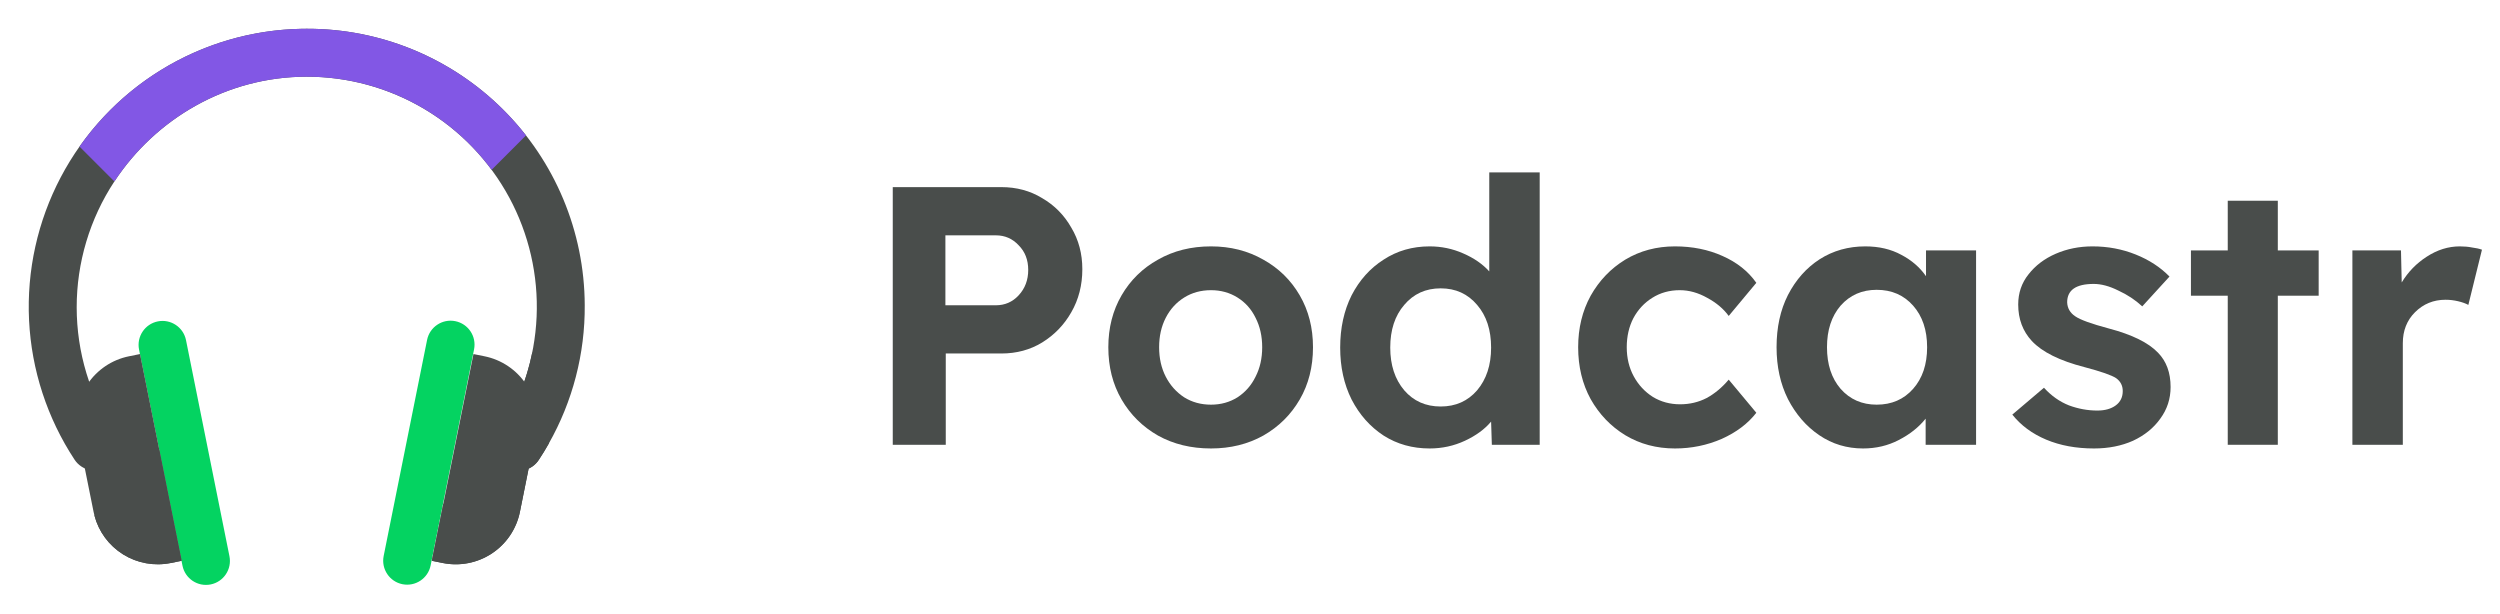
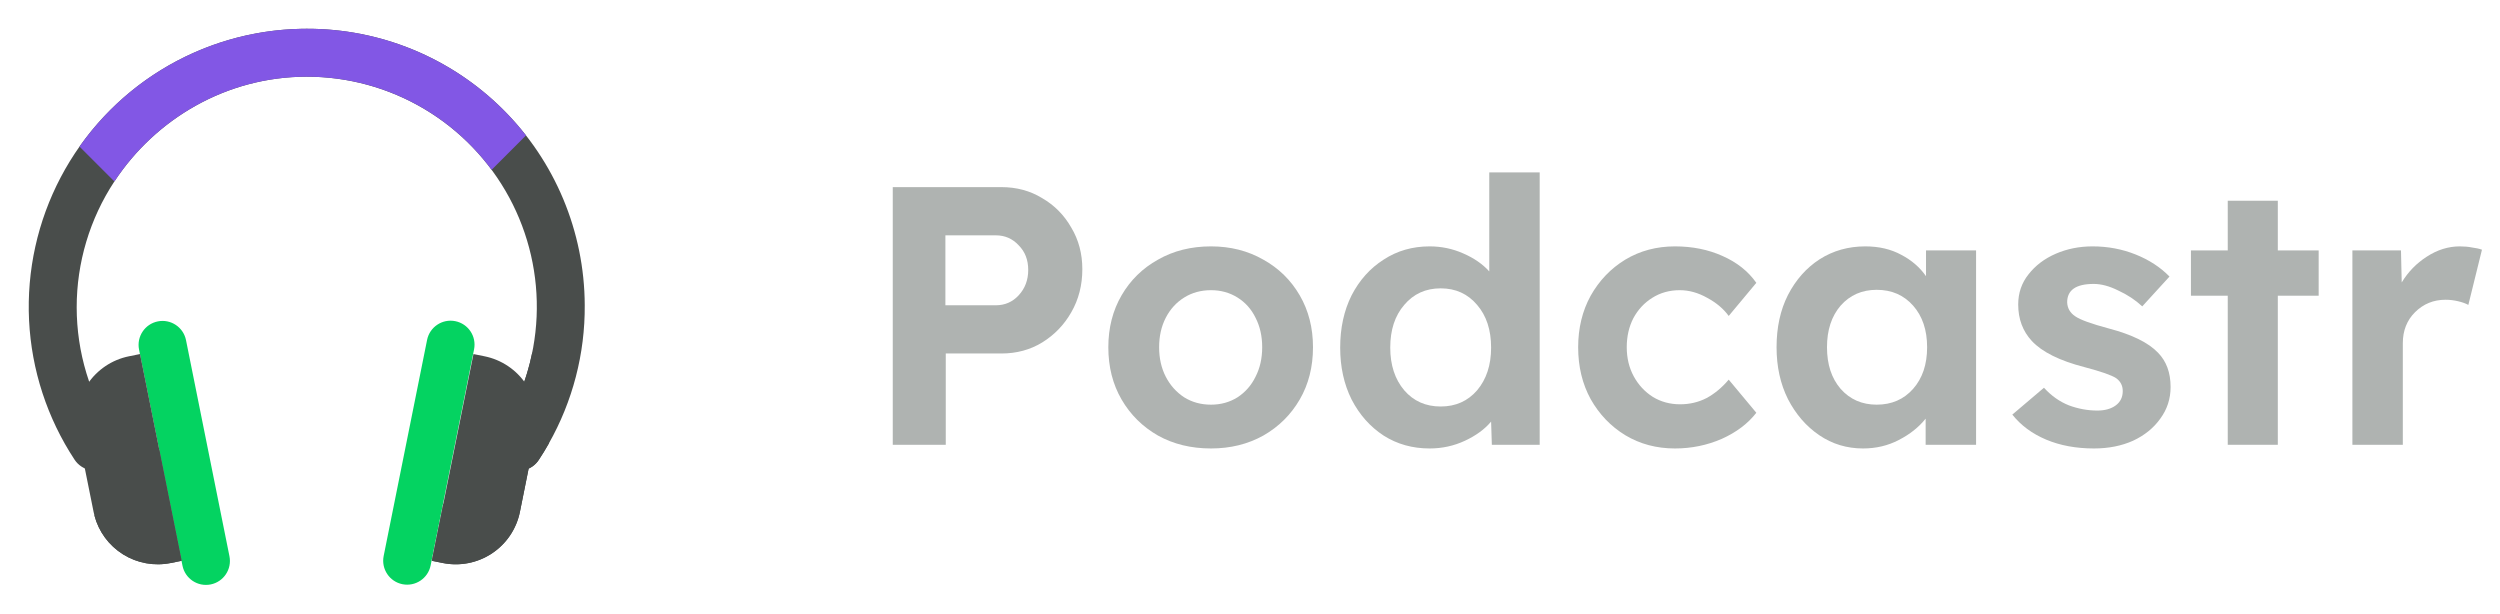
<svg xmlns="http://www.w3.org/2000/svg" width="163" height="40" viewBox="0 0 163 40" fill="none">
-   <path d="M58.208 29V12.2H65.288C66.28 12.2 67.168 12.44 67.952 12.92C68.752 13.384 69.384 14.024 69.848 14.84C70.328 15.64 70.568 16.544 70.568 17.552C70.568 18.592 70.328 19.528 69.848 20.36C69.384 21.176 68.752 21.832 67.952 22.328C67.168 22.808 66.28 23.048 65.288 23.048H61.664V29H58.208ZM61.64 19.904H64.928C65.52 19.904 66.016 19.688 66.416 19.256C66.832 18.808 67.04 18.256 67.04 17.6C67.04 16.944 66.832 16.408 66.416 15.992C66.016 15.56 65.52 15.344 64.928 15.344H61.64V19.904Z" fill="#494D4B" />
-   <path d="M78.959 29.24C77.663 29.24 76.511 28.96 75.503 28.4C74.495 27.824 73.703 27.04 73.127 26.048C72.551 25.056 72.263 23.92 72.263 22.64C72.263 21.376 72.551 20.248 73.127 19.256C73.703 18.264 74.495 17.488 75.503 16.928C76.511 16.352 77.663 16.064 78.959 16.064C80.223 16.064 81.359 16.352 82.367 16.928C83.375 17.488 84.167 18.264 84.743 19.256C85.319 20.248 85.607 21.376 85.607 22.64C85.607 23.92 85.319 25.056 84.743 26.048C84.167 27.04 83.375 27.824 82.367 28.4C81.359 28.96 80.223 29.24 78.959 29.24ZM78.959 26.384C79.599 26.384 80.175 26.224 80.687 25.904C81.199 25.568 81.591 25.12 81.863 24.56C82.151 24 82.295 23.36 82.295 22.64C82.295 21.92 82.151 21.28 81.863 20.72C81.591 20.16 81.199 19.72 80.687 19.4C80.175 19.08 79.599 18.92 78.959 18.92C78.303 18.92 77.719 19.08 77.207 19.4C76.695 19.72 76.295 20.16 76.007 20.72C75.719 21.28 75.575 21.92 75.575 22.64C75.575 23.36 75.719 24 76.007 24.56C76.295 25.12 76.695 25.568 77.207 25.904C77.719 26.224 78.303 26.384 78.959 26.384Z" fill="#494D4B" />
-   <path d="M93.212 29.24C92.092 29.24 91.092 28.96 90.212 28.4C89.332 27.824 88.636 27.04 88.124 26.048C87.628 25.056 87.38 23.928 87.38 22.664C87.38 21.384 87.628 20.248 88.124 19.256C88.636 18.264 89.332 17.488 90.212 16.928C91.092 16.352 92.092 16.064 93.212 16.064C93.98 16.064 94.708 16.216 95.396 16.52C96.1 16.824 96.668 17.216 97.1 17.696V11.24H100.388V29H97.268L97.22 27.488C96.804 27.984 96.236 28.4 95.516 28.736C94.796 29.072 94.028 29.24 93.212 29.24ZM93.932 26.504C94.908 26.504 95.7 26.152 96.308 25.448C96.916 24.728 97.22 23.8 97.22 22.664C97.22 21.512 96.916 20.584 96.308 19.88C95.7 19.16 94.908 18.8 93.932 18.8C92.956 18.8 92.164 19.16 91.556 19.88C90.948 20.584 90.644 21.512 90.644 22.664C90.644 23.8 90.948 24.728 91.556 25.448C92.164 26.152 92.956 26.504 93.932 26.504Z" fill="#494D4B" />
-   <path d="M109.208 29.24C108.008 29.24 106.928 28.952 105.968 28.376C105.024 27.8 104.272 27.016 103.712 26.024C103.168 25.032 102.896 23.904 102.896 22.64C102.896 21.392 103.168 20.272 103.712 19.28C104.272 18.288 105.024 17.504 105.968 16.928C106.928 16.352 108.008 16.064 109.208 16.064C110.344 16.064 111.376 16.272 112.304 16.688C113.248 17.104 113.984 17.688 114.512 18.44L112.712 20.6C112.376 20.136 111.912 19.744 111.32 19.424C110.728 19.088 110.128 18.92 109.52 18.92C108.848 18.92 108.248 19.088 107.72 19.424C107.208 19.744 106.8 20.184 106.496 20.744C106.208 21.304 106.064 21.936 106.064 22.64C106.064 23.344 106.216 23.976 106.52 24.536C106.824 25.096 107.24 25.544 107.768 25.88C108.296 26.2 108.888 26.36 109.544 26.36C110.168 26.36 110.744 26.224 111.272 25.952C111.8 25.664 112.28 25.264 112.712 24.752L114.512 26.912C113.968 27.616 113.216 28.184 112.256 28.616C111.296 29.032 110.28 29.24 109.208 29.24Z" fill="#494D4B" />
-   <path d="M121.472 29.24C120.416 29.24 119.464 28.952 118.616 28.376C117.768 27.8 117.088 27.016 116.576 26.024C116.08 25.032 115.832 23.904 115.832 22.64C115.832 21.344 116.08 20.208 116.576 19.232C117.088 18.24 117.776 17.464 118.64 16.904C119.52 16.344 120.512 16.064 121.616 16.064C122.512 16.064 123.296 16.248 123.968 16.616C124.64 16.968 125.176 17.432 125.576 18.008V16.328H128.84V29H125.552V27.296C125.104 27.856 124.52 28.32 123.8 28.688C123.096 29.056 122.32 29.24 121.472 29.24ZM122.36 26.384C123.336 26.384 124.128 26.04 124.736 25.352C125.344 24.664 125.648 23.76 125.648 22.64C125.648 21.52 125.344 20.616 124.736 19.928C124.128 19.24 123.336 18.896 122.36 18.896C121.4 18.896 120.616 19.24 120.008 19.928C119.416 20.616 119.12 21.52 119.12 22.64C119.12 23.76 119.416 24.664 120.008 25.352C120.616 26.04 121.4 26.384 122.36 26.384Z" fill="#494D4B" />
-   <path d="M136.531 29.24C135.363 29.24 134.323 29.048 133.411 28.664C132.499 28.28 131.763 27.736 131.203 27.032L133.267 25.28C133.747 25.808 134.291 26.192 134.899 26.432C135.507 26.656 136.123 26.768 136.747 26.768C137.243 26.768 137.643 26.656 137.947 26.432C138.251 26.208 138.403 25.896 138.403 25.496C138.403 25.144 138.259 24.864 137.971 24.656C137.683 24.464 136.995 24.224 135.907 23.936C134.291 23.52 133.147 22.952 132.475 22.232C131.883 21.592 131.587 20.8 131.587 19.856C131.587 19.104 131.811 18.448 132.259 17.888C132.707 17.312 133.299 16.864 134.035 16.544C134.771 16.224 135.571 16.064 136.435 16.064C137.427 16.064 138.363 16.24 139.243 16.592C140.123 16.944 140.859 17.424 141.451 18.032L139.675 19.976C139.227 19.56 138.707 19.216 138.115 18.944C137.539 18.656 137.003 18.512 136.507 18.512C135.355 18.512 134.779 18.912 134.779 19.712C134.795 20.096 134.971 20.4 135.307 20.624C135.627 20.848 136.355 21.112 137.491 21.416C139.011 21.816 140.083 22.344 140.707 23C141.251 23.56 141.523 24.304 141.523 25.232C141.523 26 141.299 26.688 140.851 27.296C140.419 27.904 139.827 28.384 139.075 28.736C138.323 29.072 137.475 29.24 136.531 29.24Z" fill="#494D4B" />
-   <path d="M145.249 29V19.28H142.849V16.328H145.249V13.088H148.513V16.328H151.177V19.28H148.513V29H145.249Z" fill="#494D4B" />
-   <path d="M153.376 29V16.328H156.544L156.592 18.416C157.008 17.728 157.552 17.168 158.224 16.736C158.912 16.288 159.632 16.064 160.384 16.064C160.672 16.064 160.936 16.088 161.176 16.136C161.432 16.168 161.648 16.216 161.824 16.28L160.936 19.88C160.76 19.784 160.536 19.704 160.264 19.64C159.992 19.576 159.72 19.544 159.448 19.544C158.664 19.544 158 19.816 157.456 20.36C156.928 20.888 156.664 21.56 156.664 22.376V29H153.376Z" fill="#494D4B" />
+   <path d="M58.208 29V12.2H65.288C66.28 12.2 67.168 12.44 67.952 12.92C68.752 13.384 69.384 14.024 69.848 14.84C70.328 15.64 70.568 16.544 70.568 17.552C70.568 18.592 70.328 19.528 69.848 20.36C69.384 21.176 68.752 21.832 67.952 22.328C67.168 22.808 66.28 23.048 65.288 23.048H61.664V29H58.208ZM61.64 19.904H64.928C65.52 19.904 66.016 19.688 66.416 19.256C66.832 18.808 67.04 18.256 67.04 17.6C67.04 16.944 66.832 16.408 66.416 15.992C66.016 15.56 65.52 15.344 64.928 15.344H61.64V19.904Z" fill="#AFB3B1" />
+   <path d="M78.959 29.24C77.663 29.24 76.511 28.96 75.503 28.4C74.495 27.824 73.703 27.04 73.127 26.048C72.551 25.056 72.263 23.92 72.263 22.64C72.263 21.376 72.551 20.248 73.127 19.256C73.703 18.264 74.495 17.488 75.503 16.928C76.511 16.352 77.663 16.064 78.959 16.064C80.223 16.064 81.359 16.352 82.367 16.928C83.375 17.488 84.167 18.264 84.743 19.256C85.319 20.248 85.607 21.376 85.607 22.64C85.607 23.92 85.319 25.056 84.743 26.048C84.167 27.04 83.375 27.824 82.367 28.4C81.359 28.96 80.223 29.24 78.959 29.24ZM78.959 26.384C79.599 26.384 80.175 26.224 80.687 25.904C81.199 25.568 81.591 25.12 81.863 24.56C82.151 24 82.295 23.36 82.295 22.64C82.295 21.92 82.151 21.28 81.863 20.72C81.591 20.16 81.199 19.72 80.687 19.4C80.175 19.08 79.599 18.92 78.959 18.92C78.303 18.92 77.719 19.08 77.207 19.4C76.695 19.72 76.295 20.16 76.007 20.72C75.719 21.28 75.575 21.92 75.575 22.64C75.575 23.36 75.719 24 76.007 24.56C76.295 25.12 76.695 25.568 77.207 25.904C77.719 26.224 78.303 26.384 78.959 26.384Z" fill="#AFB3B1" />
+   <path d="M93.212 29.24C92.092 29.24 91.092 28.96 90.212 28.4C89.332 27.824 88.636 27.04 88.124 26.048C87.628 25.056 87.38 23.928 87.38 22.664C87.38 21.384 87.628 20.248 88.124 19.256C88.636 18.264 89.332 17.488 90.212 16.928C91.092 16.352 92.092 16.064 93.212 16.064C93.98 16.064 94.708 16.216 95.396 16.52C96.1 16.824 96.668 17.216 97.1 17.696V11.24H100.388V29H97.268L97.22 27.488C96.804 27.984 96.236 28.4 95.516 28.736C94.796 29.072 94.028 29.24 93.212 29.24ZM93.932 26.504C94.908 26.504 95.7 26.152 96.308 25.448C96.916 24.728 97.22 23.8 97.22 22.664C97.22 21.512 96.916 20.584 96.308 19.88C95.7 19.16 94.908 18.8 93.932 18.8C92.956 18.8 92.164 19.16 91.556 19.88C90.948 20.584 90.644 21.512 90.644 22.664C90.644 23.8 90.948 24.728 91.556 25.448C92.164 26.152 92.956 26.504 93.932 26.504Z" fill="#AFB3B1" />
+   <path d="M109.208 29.24C108.008 29.24 106.928 28.952 105.968 28.376C105.024 27.8 104.272 27.016 103.712 26.024C103.168 25.032 102.896 23.904 102.896 22.64C102.896 21.392 103.168 20.272 103.712 19.28C104.272 18.288 105.024 17.504 105.968 16.928C106.928 16.352 108.008 16.064 109.208 16.064C110.344 16.064 111.376 16.272 112.304 16.688C113.248 17.104 113.984 17.688 114.512 18.44L112.712 20.6C112.376 20.136 111.912 19.744 111.32 19.424C110.728 19.088 110.128 18.92 109.52 18.92C108.848 18.92 108.248 19.088 107.72 19.424C107.208 19.744 106.8 20.184 106.496 20.744C106.208 21.304 106.064 21.936 106.064 22.64C106.064 23.344 106.216 23.976 106.52 24.536C106.824 25.096 107.24 25.544 107.768 25.88C108.296 26.2 108.888 26.36 109.544 26.36C110.168 26.36 110.744 26.224 111.272 25.952C111.8 25.664 112.28 25.264 112.712 24.752L114.512 26.912C113.968 27.616 113.216 28.184 112.256 28.616C111.296 29.032 110.28 29.24 109.208 29.24Z" fill="#AFB3B1" />
+   <path d="M121.472 29.24C120.416 29.24 119.464 28.952 118.616 28.376C117.768 27.8 117.088 27.016 116.576 26.024C116.08 25.032 115.832 23.904 115.832 22.64C115.832 21.344 116.08 20.208 116.576 19.232C117.088 18.24 117.776 17.464 118.64 16.904C119.52 16.344 120.512 16.064 121.616 16.064C122.512 16.064 123.296 16.248 123.968 16.616C124.64 16.968 125.176 17.432 125.576 18.008V16.328H128.84V29H125.552V27.296C125.104 27.856 124.52 28.32 123.8 28.688C123.096 29.056 122.32 29.24 121.472 29.24ZM122.36 26.384C123.336 26.384 124.128 26.04 124.736 25.352C125.344 24.664 125.648 23.76 125.648 22.64C125.648 21.52 125.344 20.616 124.736 19.928C124.128 19.24 123.336 18.896 122.36 18.896C121.4 18.896 120.616 19.24 120.008 19.928C119.416 20.616 119.12 21.52 119.12 22.64C119.12 23.76 119.416 24.664 120.008 25.352C120.616 26.04 121.4 26.384 122.36 26.384Z" fill="#AFB3B1" />
+   <path d="M136.531 29.24C135.363 29.24 134.323 29.048 133.411 28.664C132.499 28.28 131.763 27.736 131.203 27.032L133.267 25.28C133.747 25.808 134.291 26.192 134.899 26.432C135.507 26.656 136.123 26.768 136.747 26.768C137.243 26.768 137.643 26.656 137.947 26.432C138.251 26.208 138.403 25.896 138.403 25.496C138.403 25.144 138.259 24.864 137.971 24.656C137.683 24.464 136.995 24.224 135.907 23.936C134.291 23.52 133.147 22.952 132.475 22.232C131.883 21.592 131.587 20.8 131.587 19.856C131.587 19.104 131.811 18.448 132.259 17.888C132.707 17.312 133.299 16.864 134.035 16.544C134.771 16.224 135.571 16.064 136.435 16.064C137.427 16.064 138.363 16.24 139.243 16.592C140.123 16.944 140.859 17.424 141.451 18.032L139.675 19.976C139.227 19.56 138.707 19.216 138.115 18.944C137.539 18.656 137.003 18.512 136.507 18.512C135.355 18.512 134.779 18.912 134.779 19.712C134.795 20.096 134.971 20.4 135.307 20.624C135.627 20.848 136.355 21.112 137.491 21.416C139.011 21.816 140.083 22.344 140.707 23C141.251 23.56 141.523 24.304 141.523 25.232C141.523 26 141.299 26.688 140.851 27.296C140.419 27.904 139.827 28.384 139.075 28.736C138.323 29.072 137.475 29.24 136.531 29.24Z" fill="#AFB3B1" />
+   <path d="M145.249 29V19.28H142.849V16.328H145.249V13.088H148.513V16.328H151.177V19.28H148.513V29H145.249Z" fill="#AFB3B1" />
+   <path d="M153.376 29V16.328H156.544L156.592 18.416C157.008 17.728 157.552 17.168 158.224 16.736C158.912 16.288 159.632 16.064 160.384 16.064C160.672 16.064 160.936 16.088 161.176 16.136C161.432 16.168 161.648 16.216 161.824 16.28L160.936 19.88C160.76 19.784 160.536 19.704 160.264 19.64C159.992 19.576 159.72 19.544 159.448 19.544C158.664 19.544 158 19.816 157.456 20.36C156.928 20.888 156.664 21.56 156.664 22.376V29H153.376Z" fill="#AFB3B1" />
  <path d="M38.125 19.888C38.149 23.054 37.34 26.171 35.777 28.926C35.575 29.284 35.361 29.634 35.134 29.976C35.023 30.15 34.877 30.3 34.707 30.417C34.537 30.535 34.345 30.617 34.142 30.66C33.94 30.702 33.731 30.704 33.528 30.666C33.325 30.627 33.132 30.548 32.959 30.434C32.786 30.32 32.638 30.173 32.523 30.001C32.408 29.83 32.328 29.637 32.288 29.434C32.247 29.231 32.248 29.022 32.289 28.82C32.33 28.617 32.411 28.424 32.527 28.253C34.019 25.99 34.868 23.364 34.987 20.656C35.105 17.948 34.488 15.259 33.2 12.874C31.912 10.489 30.002 8.497 27.673 7.111C25.344 5.724 22.683 4.995 19.972 5C14.762 5.01 10.142 7.745 7.457 11.832C5.852 14.27 4.998 17.126 5 20.045C5.003 22.964 5.863 25.818 7.473 28.253C7.701 28.599 7.782 29.022 7.699 29.427C7.616 29.834 7.375 30.19 7.029 30.418C6.683 30.646 6.261 30.728 5.855 30.645C5.449 30.561 5.092 30.32 4.864 29.974C3.079 27.265 2.054 24.127 1.895 20.887C1.737 17.647 2.451 14.424 3.962 11.553C5.474 8.683 7.729 6.271 10.491 4.569C13.253 2.868 16.421 1.938 19.664 1.878C19.778 1.876 19.891 1.875 20.005 1.875C24.795 1.865 29.393 3.756 32.791 7.133C36.188 10.511 38.106 15.098 38.125 19.888Z" fill="#494D4B" />
  <path d="M9.066 22.794L11.898 36.882C12.068 37.728 12.891 38.275 13.737 38.105C14.582 37.935 15.13 37.112 14.96 36.266L12.128 22.179C11.958 21.333 11.135 20.785 10.289 20.955C9.444 21.125 8.896 21.949 9.066 22.794Z" fill="#04D361" />
  <path d="M11.844 36.564L11.126 36.709C10.059 36.923 8.95 36.722 8.027 36.147C7.103 35.572 6.434 34.665 6.157 33.612C6.136 33.531 6.116 33.45 6.1 33.367L5.071 28.256C4.848 27.146 5.075 25.993 5.701 25.051C6.328 24.108 7.303 23.453 8.413 23.229L9.13 23.084L10.39 29.341L11.844 36.564Z" fill="#494D4B" />
  <path d="M11.844 36.564L11.126 36.709C10.059 36.923 8.95 36.722 8.027 36.147C7.103 35.572 6.434 34.665 6.157 33.612C7.674 32.298 9.09 30.87 10.39 29.341L11.844 36.564Z" fill="#494D4B" />
  <path d="M36.148 27.087L35.777 28.926C35.575 29.284 35.361 29.634 35.134 29.976C35.023 30.15 34.877 30.3 34.707 30.417C34.537 30.534 34.345 30.617 34.142 30.659C33.94 30.702 33.731 30.704 33.528 30.665C33.325 30.627 33.132 30.548 32.959 30.434C32.786 30.32 32.638 30.173 32.523 30.001C32.408 29.829 32.328 29.637 32.288 29.434C32.247 29.231 32.248 29.022 32.289 28.819C32.33 28.617 32.411 28.424 32.527 28.253C33.587 26.65 34.326 24.858 34.705 22.974C35.293 23.467 35.737 24.109 35.991 24.833C36.245 25.557 36.299 26.335 36.148 27.087Z" fill="#494D4B" />
  <path d="M34.295 8.83L32.054 11.071C30.657 9.182 28.836 7.649 26.737 6.594C24.638 5.54 22.321 4.993 19.972 5C14.762 5.01 10.142 7.745 7.457 11.832L5.184 9.559C6.823 7.229 8.988 5.32 11.505 3.985C14.021 2.651 16.816 1.929 19.664 1.878C19.778 1.876 19.891 1.875 20.005 1.875C22.759 1.869 25.479 2.492 27.955 3.698C30.432 4.903 32.601 6.658 34.295 8.83Z" fill="#8257E5" />
  <path d="M27.846 22.163L25.015 36.251C24.845 37.097 25.392 37.92 26.238 38.09C27.084 38.26 27.907 37.712 28.077 36.867L30.909 22.779C31.079 21.933 30.531 21.11 29.685 20.94C28.84 20.77 28.016 21.318 27.846 22.163Z" fill="#04D361" />
  <path d="M34.929 28.256L33.9 33.367C33.677 34.477 33.022 35.452 32.079 36.079C31.137 36.705 29.984 36.932 28.874 36.709L28.156 36.564L28.9 32.871L30.869 23.084L31.587 23.229C32.697 23.453 33.672 24.108 34.299 25.05C34.386 25.18 34.465 25.314 34.536 25.453C34.982 26.315 35.12 27.304 34.929 28.256Z" fill="#494D4B" />
  <path d="M34.929 28.256L33.9 33.367C33.677 34.477 33.022 35.452 32.079 36.079C31.137 36.705 29.984 36.932 28.874 36.709L28.156 36.564L28.9 32.871C31.04 30.609 32.93 28.122 34.536 25.453C34.982 26.315 35.12 27.304 34.929 28.256Z" fill="#494D4B" />
</svg>
